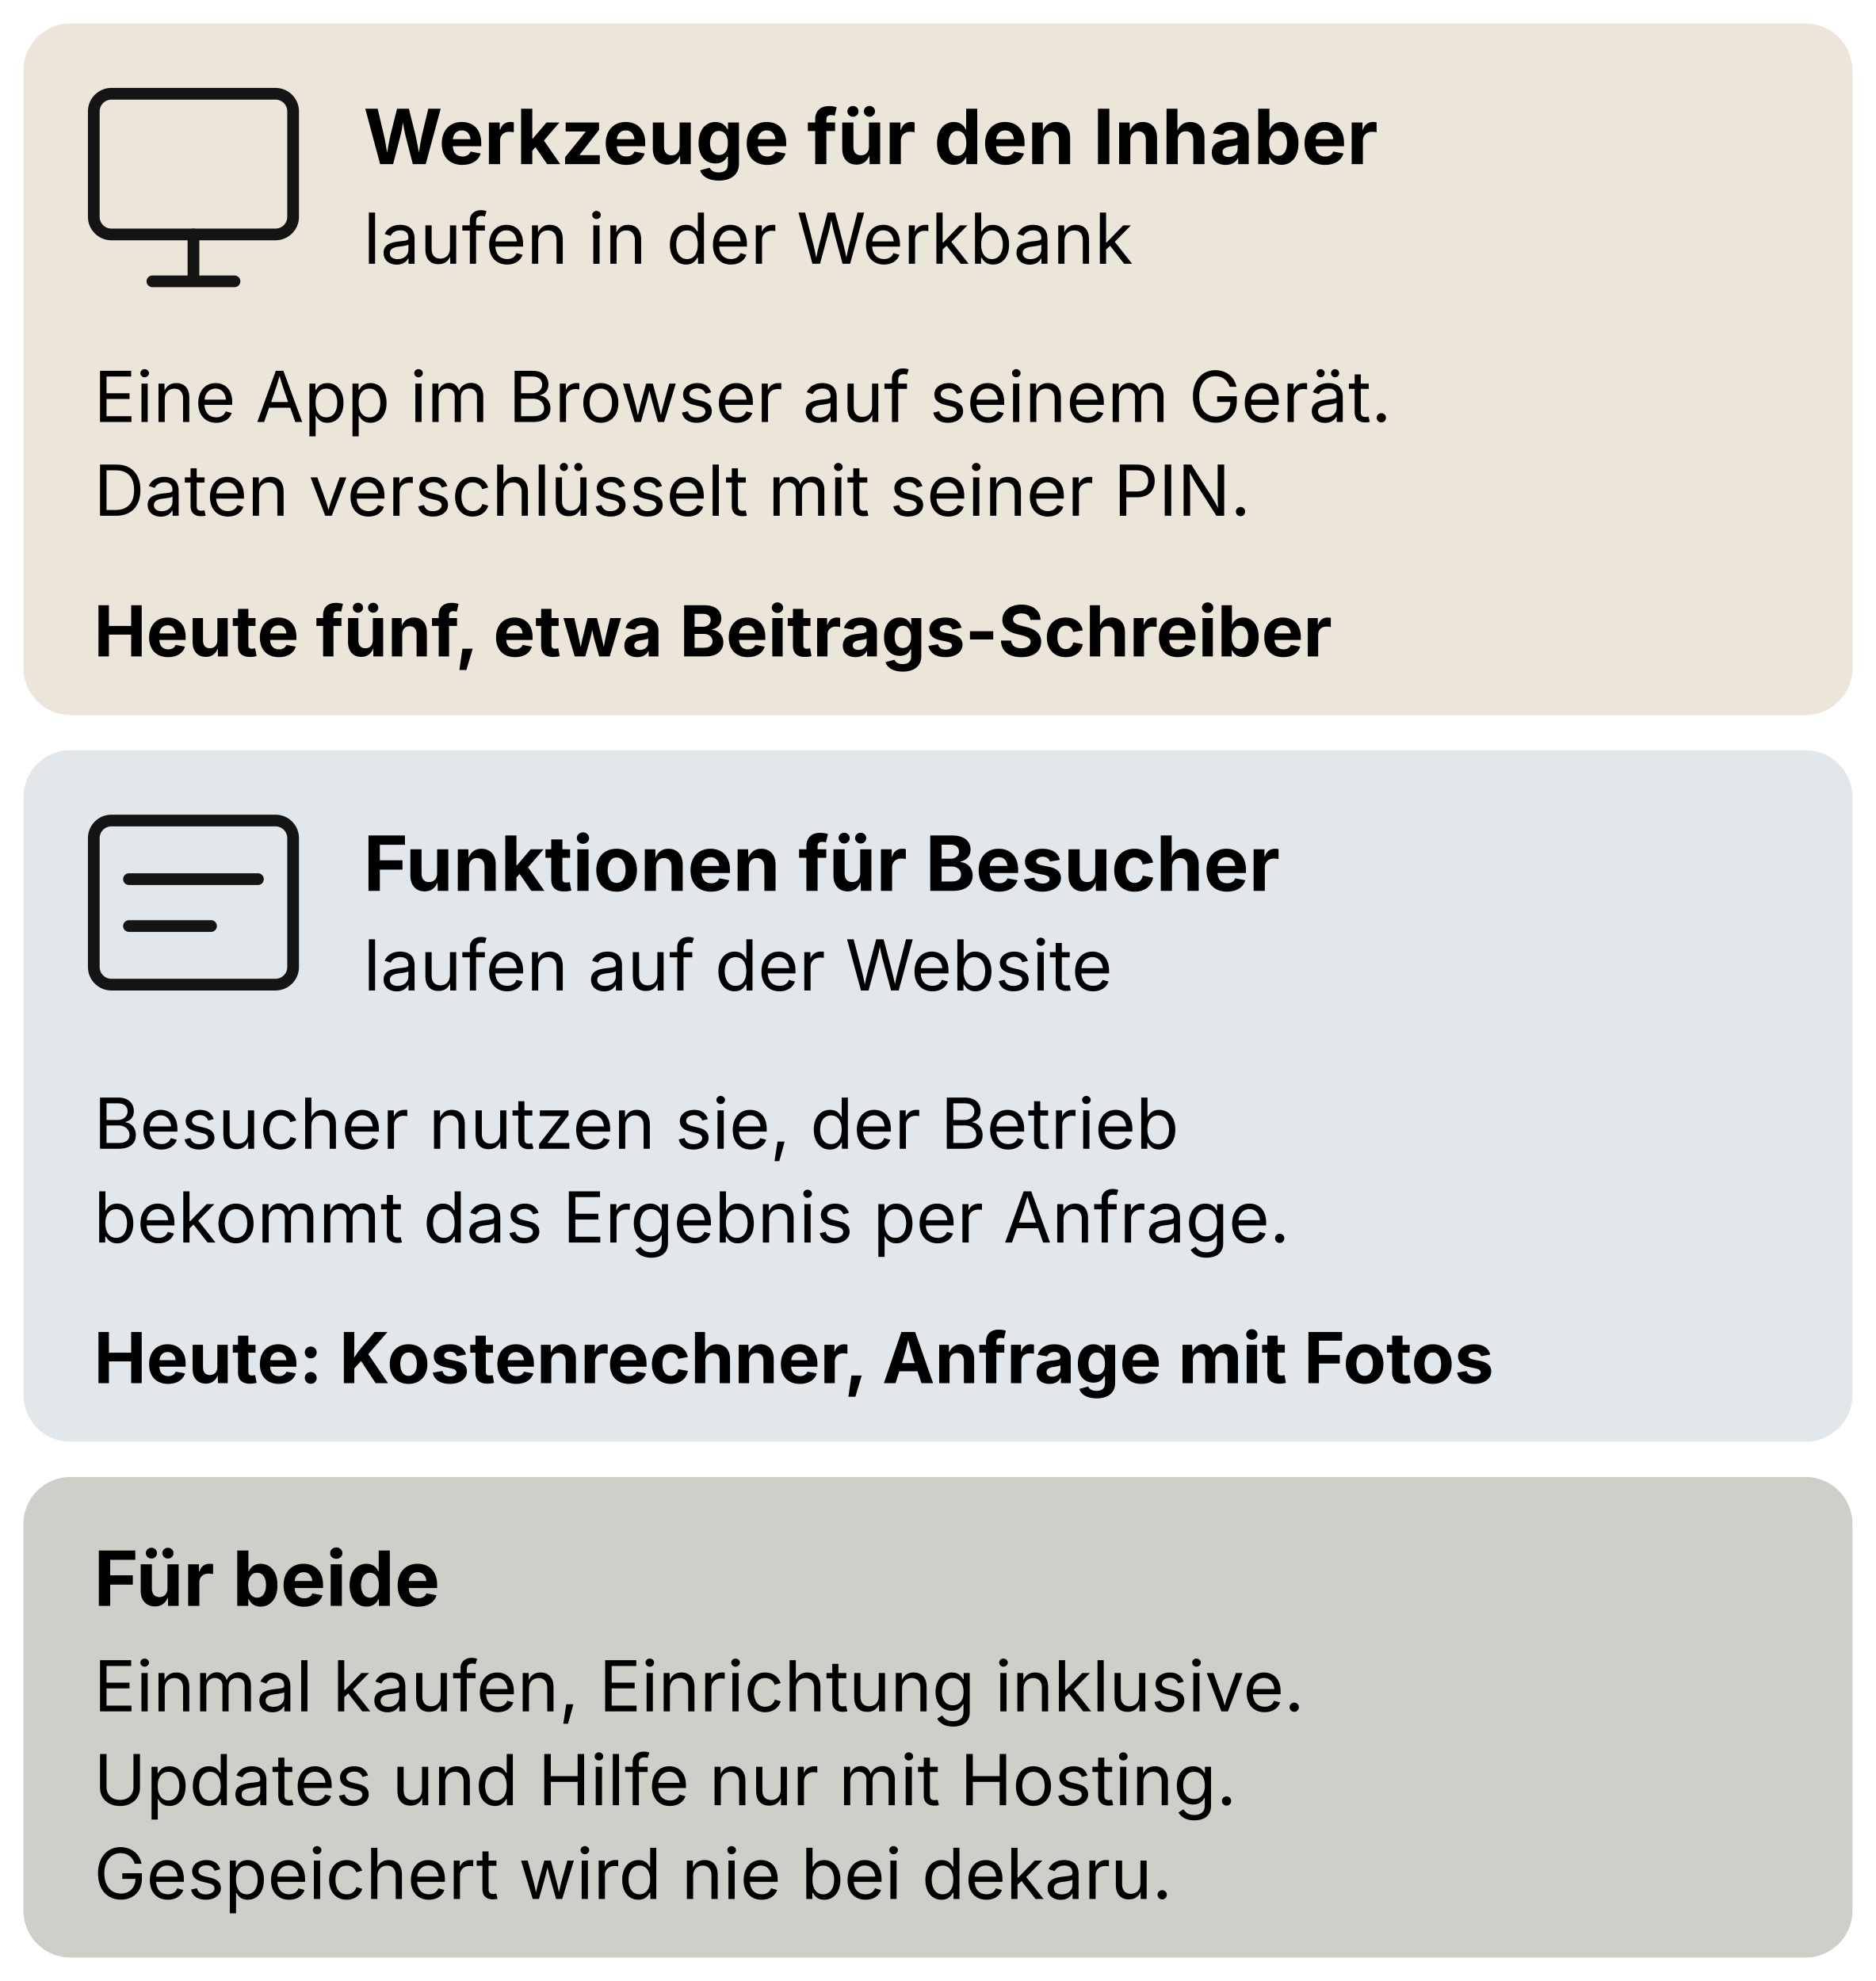
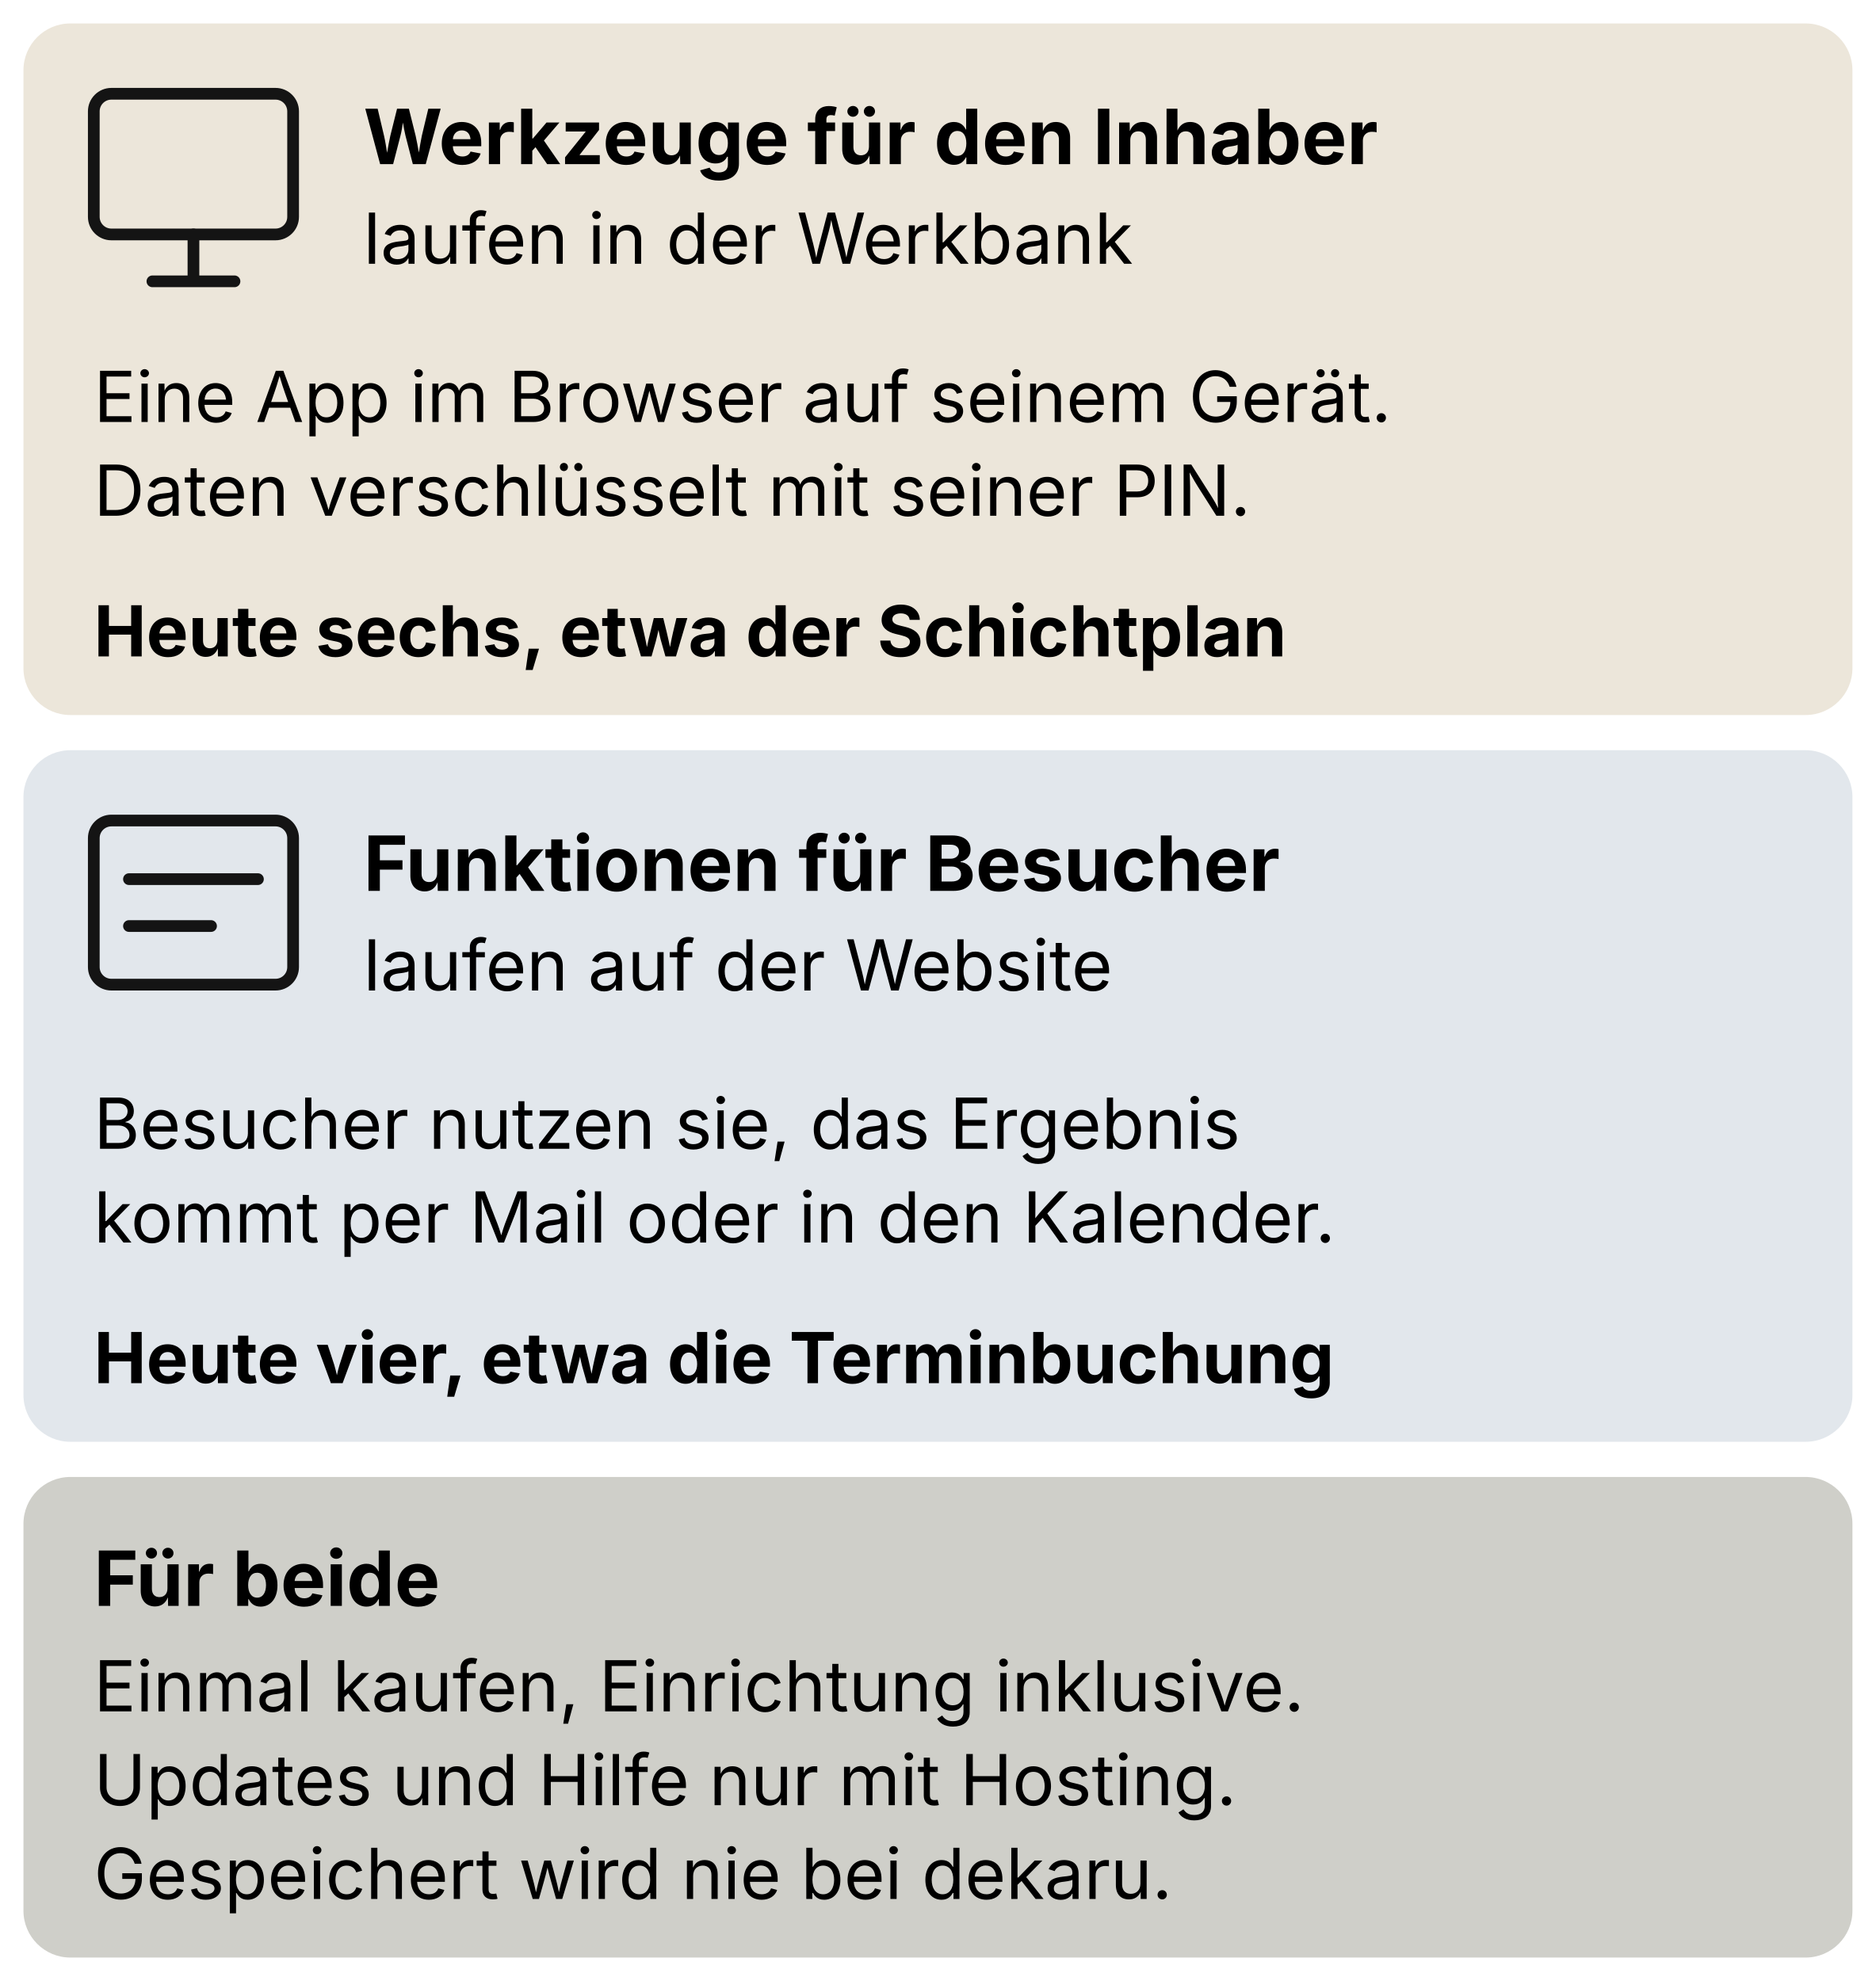
<svg xmlns="http://www.w3.org/2000/svg" id="g-mz" viewBox="0 0 320 338" role="img" aria-labelledby="mz-t mz-d" fill="currentColor" font-family="Inter, system-ui, sans-serif" font-size="12">
  <style>
    #g-mz .f1{fill:var(--lk-f1,#ece6da)}#g-mz .f2{fill:var(--lk-f2,#e2e7ec)}#g-mz .f3{fill:var(--lk-f3,#cfcfc9)}#g-mz .ink{fill:var(--lk-ink,#141414)}
    #g-mz .ln{stroke:var(--lk-ink,#141414);stroke-width:2;fill:none;stroke-linecap:round;stroke-linejoin:round}#g-mz .mu{fill:var(--lk-muted,#5f5f5f)}#g-mz .h{font-weight:700}#g-mz .t{font-size:13px;font-weight:700}
  </style>
  <rect class="f1" x="4" y="4" width="312" height="118" rx="8" />
  <rect class="f2" x="4" y="128" width="312" height="118" rx="8" />
  <rect class="f3" x="4" y="252" width="312" height="82" rx="8" />
  <rect class="ln" x="16" y="16" width="34" height="24" rx="3" />
  <path class="ln" d="M26 48h14M33 40v8" />
  <text class="t" x="62" y="28">Werkzeuge für den Inhaber</text>
  <text x="62" y="45">laufen in der Werkbank</text>
  <text x="16" y="72">Eine App im Browser auf seinem Gerät.</text>
  <text x="16" y="88">Daten verschlüsselt mit seiner PIN.</text>
-   <text class="h" x="16" y="112">Heute fünf, etwa Beitrags-Schreiber</text>
+   <text class="h" x="16" y="112">Heute sechs, etwa der Schichtplan</text>
  <rect class="ln" x="16" y="140" width="34" height="28" rx="3" />
  <path class="ln" d="M22 150h22M22 158h14" />
  <text class="t" x="62" y="152">Funktionen für Besucher</text>
  <text x="62" y="169">laufen auf der Website</text>
-   <text x="16" y="196">Besucher nutzen sie, der Betrieb</text>
-   <text x="16" y="212">bekommt das Ergebnis per Anfrage.</text>
-   <text class="h" x="16" y="236">Heute: Kostenrechner, Anfrage mit Fotos</text>
+   <text x="16" y="196">Besucher nutzen sie, das Ergebnis</text>
+   <text x="16" y="212">kommt per Mail oder in den Kalender.</text>
+   <text class="h" x="16" y="236">Heute vier, etwa die Terminbuchung</text>
  <text class="t" x="16" y="274">Für beide</text>
  <text x="16" y="292">Einmal kaufen, Einrichtung inklusive.</text>
  <text x="16" y="308">Updates und Hilfe nur mit Hosting.</text>
  <text x="16" y="324">Gespeichert wird nie bei dekaru.</text>
</svg>
